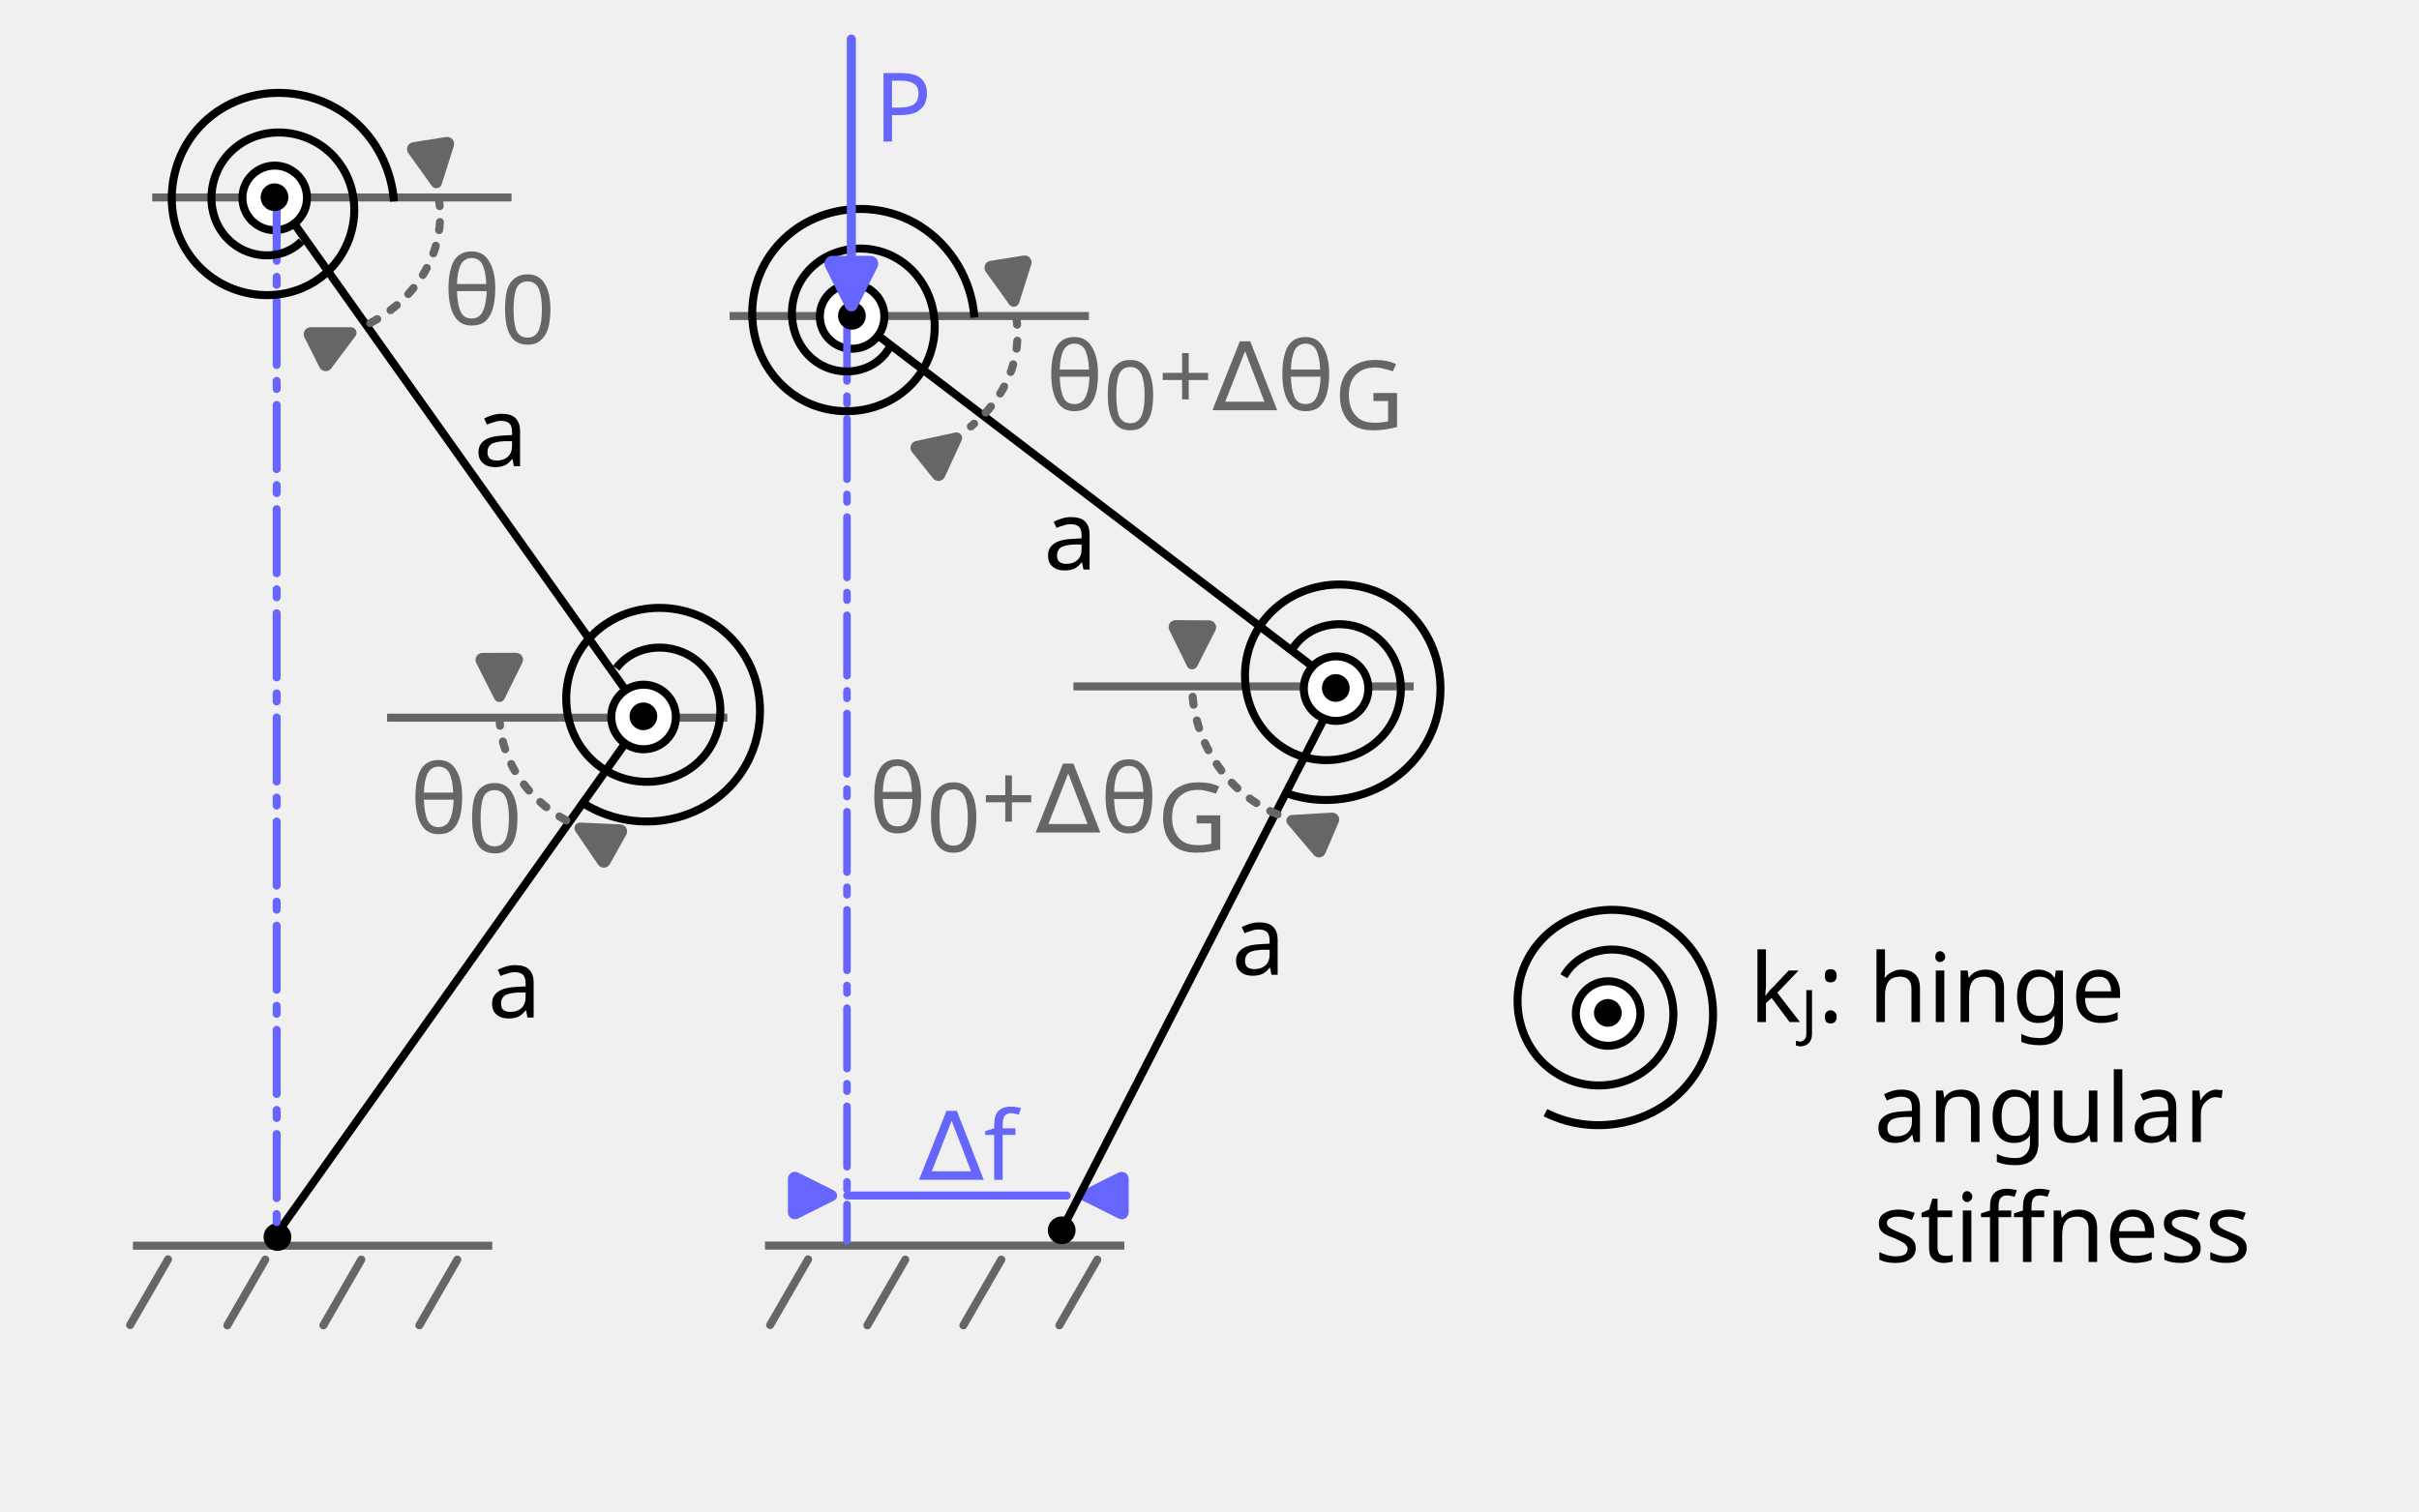
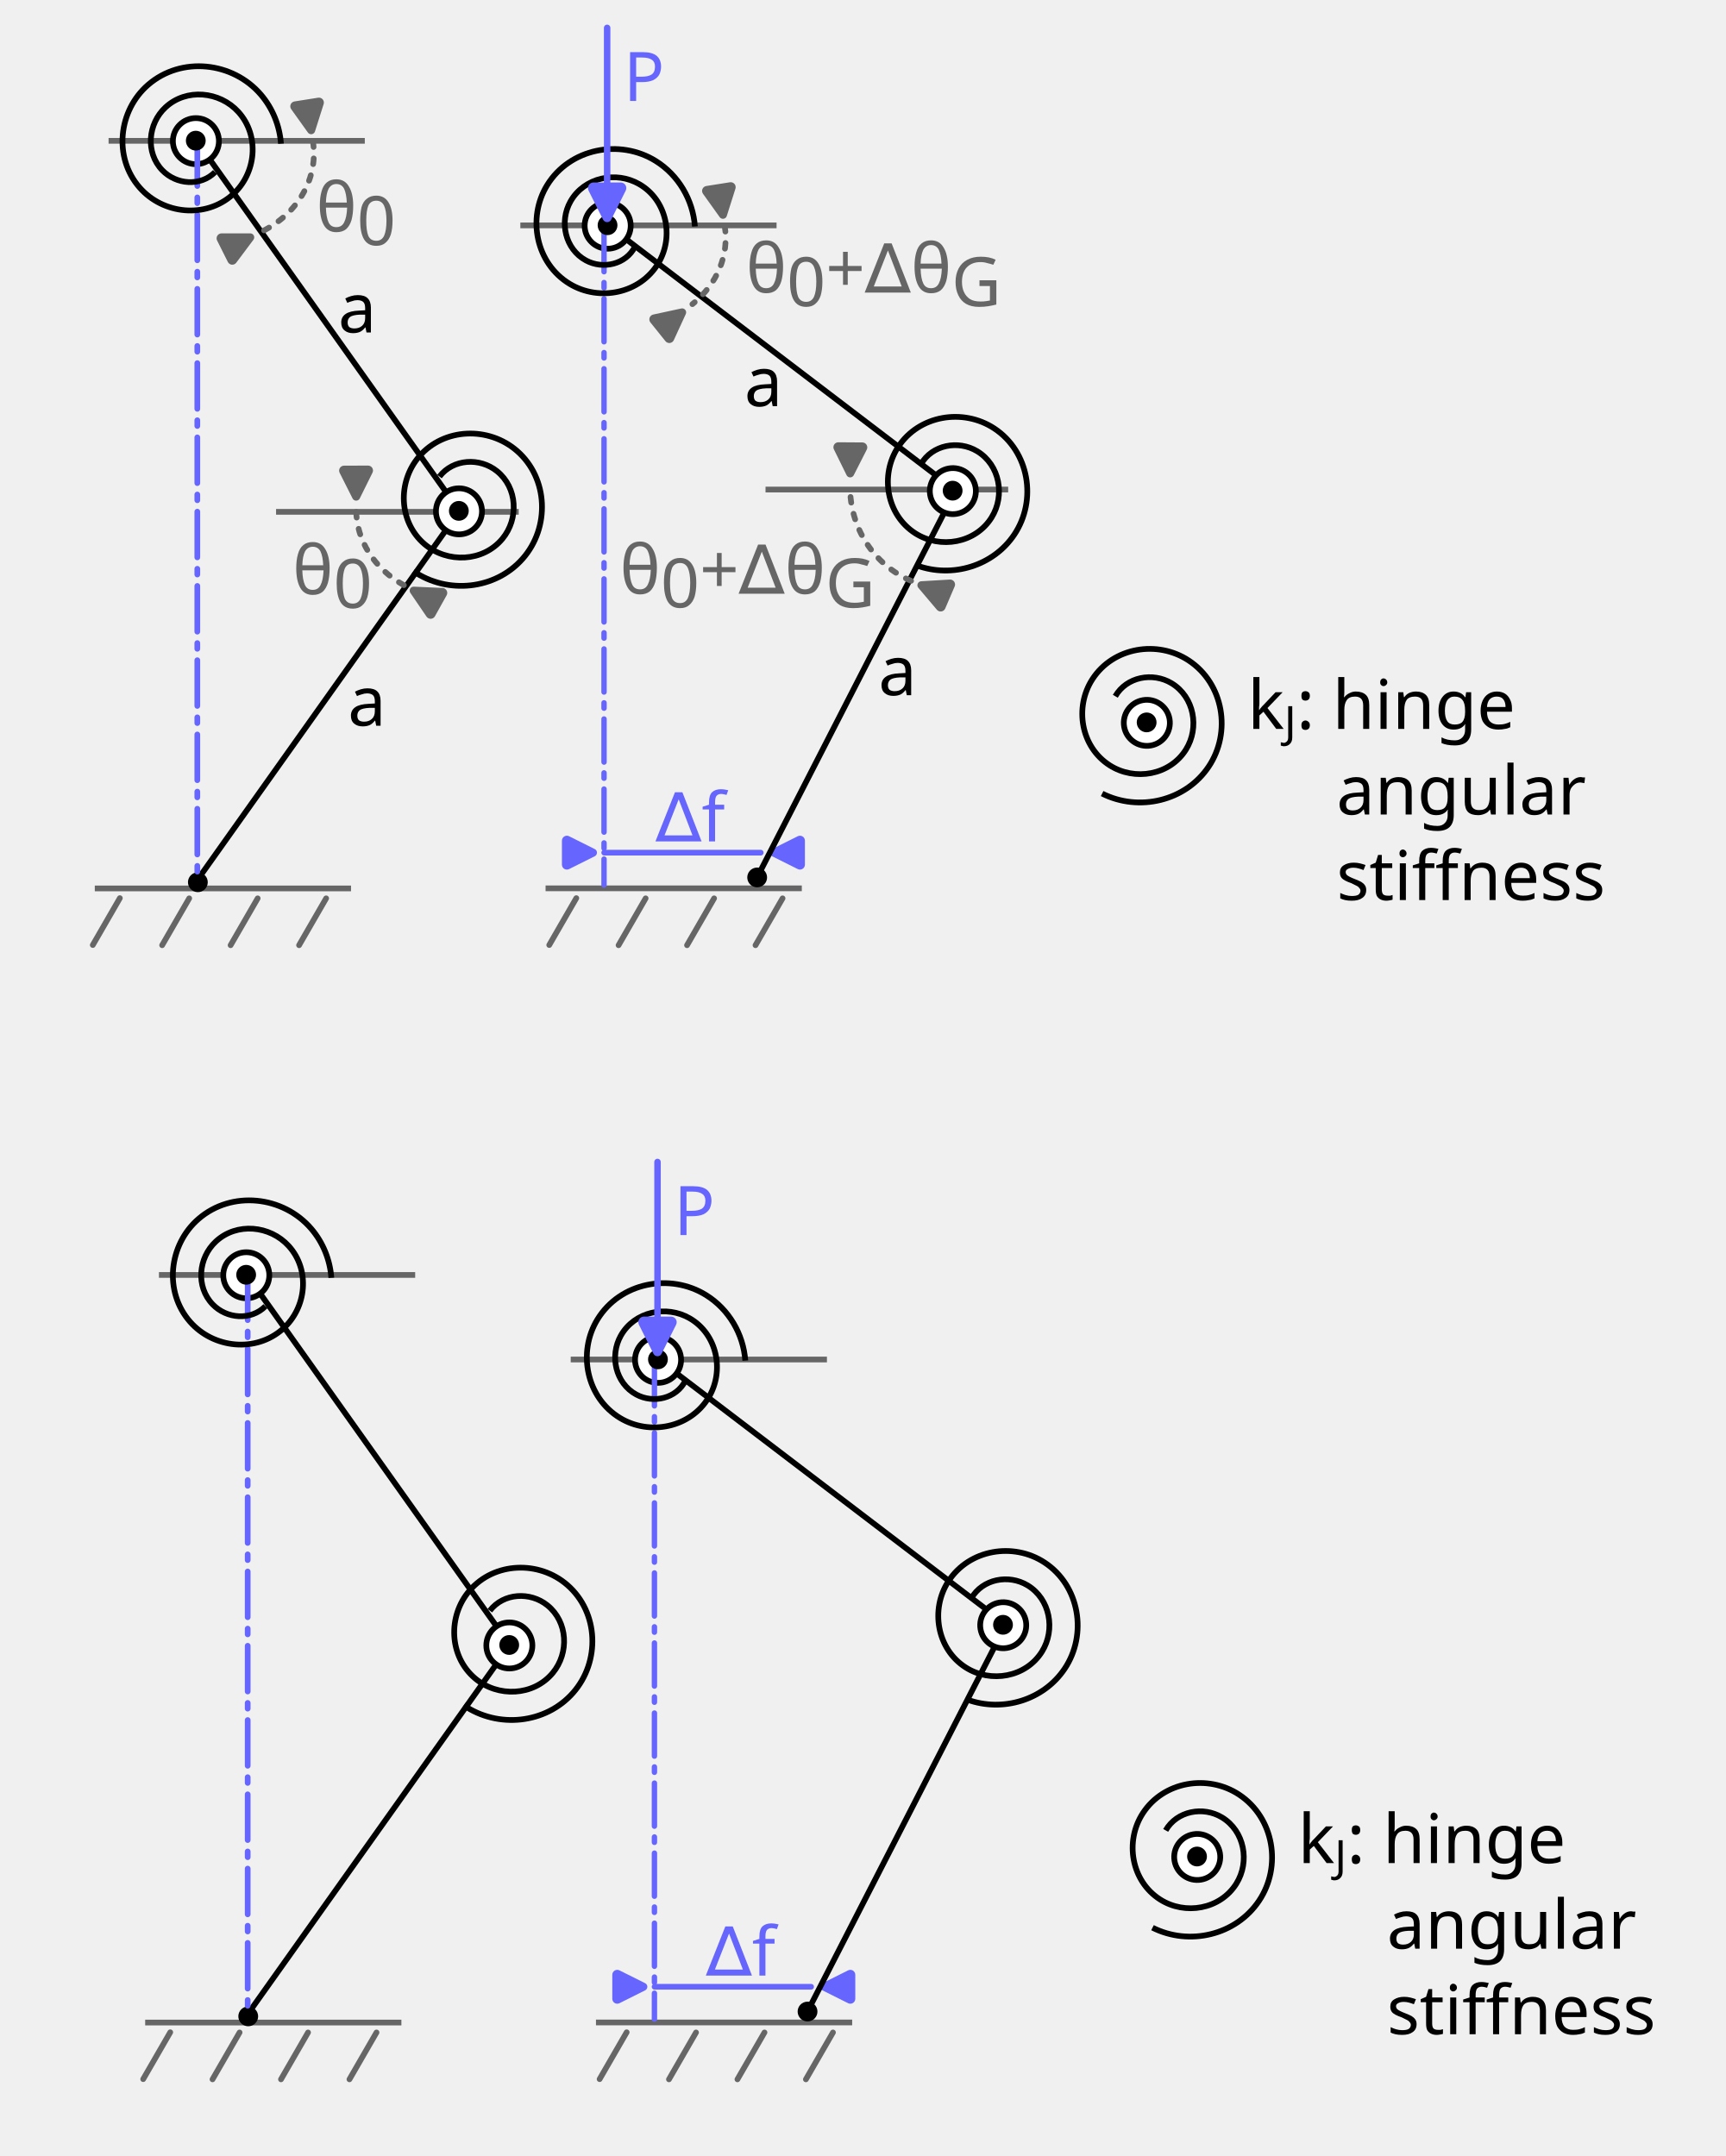
- <svg xmlns="http://www.w3.org/2000/svg" width="80mm" height="50mm" viewBox="0 0 80 50" version="1.1" id="svg1">
+ <svg xmlns="http://www.w3.org/2000/svg" width="80mm" height="100mm" viewBox="0 0 80 100" version="1.1" id="svg1" xml:space="preserve">
  <defs id="defs1">
    <marker style="overflow:visible" id="marker18" refX="0" refY="0" orient="auto-start-reverse" markerWidth="1" markerHeight="1" viewBox="0 0 1 1" preserveAspectRatio="xMidYMid">
      <path transform="scale(0.7)" d="m -0.211,-4.106 6.422,3.211 a 1,1 90 0 1 0,1.789 L -0.211,4.106 A 1.236,1.236 31.717 0 1 -2,3 v -6 a 1.236,1.236 148.283 0 1 1.789,-1.106 z" style="fill:context-stroke;fill-rule:evenodd;stroke:none" id="path18" />
    </marker>
    <marker style="overflow:visible" id="RoundedArrow" refX="6" refY="0" orient="auto" markerWidth="1" markerHeight="1" viewBox="0 0 1 1" preserveAspectRatio="xMidYMid">
      <path transform="scale(0.7)" d="m -0.211,-4.106 6.422,3.211 a 1,1 90 0 1 0,1.789 L -0.211,4.106 A 1.236,1.236 31.717 0 1 -2,3 v -6 a 1.236,1.236 148.283 0 1 1.789,-1.106 z" style="fill:context-stroke;fill-rule:evenodd;stroke:none" id="path19" />
    </marker>
    <marker style="overflow:visible" id="marker20" refX="-3" refY="0" orient="auto-start-reverse" markerWidth="1" markerHeight="1" viewBox="0 0 1 1" preserveAspectRatio="xMidYMid" markerUnits="strokeWidth">
      <path d="m 3.483,-2.874 -4.496,2.248 a 0.7,0.7 0 0 0 0,1.252 L 3.483,2.874 A 0.865,0.865 0 0 0 4.735,2.1 V -2.1 A 0.865,0.865 0 0 0 3.483,-2.874 Z" style="fill:context-stroke;fill-rule:evenodd;stroke:none;stroke-width:0.7" id="path20" />
    </marker>
    <marker style="overflow:visible" id="RoundedArrow-5" refX="6" refY="0" orient="auto" markerWidth="1" markerHeight="1" viewBox="0 0 1 1" preserveAspectRatio="xMidYMid">
      <path d="m -0.211,-4.106 6.422,3.211 a 1,1 90 0 1 0,1.789 L -0.211,4.106 A 1.236,1.236 31.717 0 1 -2,3 v -6 a 1.236,1.236 148.283 0 1 1.789,-1.106 z" style="fill:context-stroke;fill-rule:evenodd;stroke:none" id="path19-9" transform="scale(0.7)" />
    </marker>
    <marker style="overflow:visible" id="marker20-2" refX="-3" refY="0" orient="auto-start-reverse" markerWidth="1" markerHeight="1" viewBox="0 0 1 1" preserveAspectRatio="xMidYMid" markerUnits="strokeWidth">
      <path d="m 3.483,-2.874 -4.496,2.248 a 0.7,0.7 0 0 0 0,1.252 L 3.483,2.874 A 0.865,0.865 0 0 0 4.735,2.1 V -2.1 A 0.865,0.865 0 0 0 3.483,-2.874 Z" style="fill:context-stroke;fill-rule:evenodd;stroke:none;stroke-width:0.7" id="path20-2" />
    </marker>
    <marker style="overflow:visible" id="RoundedArrow-0" refX="6" refY="0" orient="auto" markerWidth="1" markerHeight="1" viewBox="0 0 1 1" preserveAspectRatio="xMidYMid">
      <path transform="scale(0.7)" d="m -0.211,-4.106 6.422,3.211 a 1,1 90 0 1 0,1.789 L -0.211,4.106 A 1.236,1.236 31.717 0 1 -2,3 v -6 a 1.236,1.236 148.283 0 1 1.789,-1.106 z" style="fill:context-stroke;fill-rule:evenodd;stroke:none" id="path19-3" />
    </marker>
    <marker style="overflow:visible" id="marker20-6" refX="-3" refY="0" orient="auto-start-reverse" markerWidth="1" markerHeight="1" viewBox="0 0 1 1" preserveAspectRatio="xMidYMid" markerUnits="strokeWidth">
      <path d="m 3.483,-2.874 -4.496,2.248 a 0.7,0.7 0 0 0 0,1.252 L 3.483,2.874 A 0.865,0.865 0 0 0 4.735,2.1 V -2.1 A 0.865,0.865 0 0 0 3.483,-2.874 Z" style="fill:context-stroke;fill-rule:evenodd;stroke:none;stroke-width:0.7" id="path20-1" />
    </marker>
    <marker style="overflow:visible" id="RoundedArrow-5-0" refX="6" refY="0" orient="auto" markerWidth="1" markerHeight="1" viewBox="0 0 1 1" preserveAspectRatio="xMidYMid">
      <path d="m -0.211,-4.106 6.422,3.211 a 1,1 90 0 1 0,1.789 L -0.211,4.106 A 1.236,1.236 31.717 0 1 -2,3 v -6 a 1.236,1.236 148.283 0 1 1.789,-1.106 z" style="fill:context-stroke;fill-rule:evenodd;stroke:none" id="path19-9-6" transform="scale(0.7)" />
    </marker>
    <marker style="overflow:visible" id="marker20-2-3" refX="-3" refY="0" orient="auto-start-reverse" markerWidth="1" markerHeight="1" viewBox="0 0 1 1" preserveAspectRatio="xMidYMid" markerUnits="strokeWidth">
      <path d="m 3.483,-2.874 -4.496,2.248 a 0.7,0.7 0 0 0 0,1.252 L 3.483,2.874 A 0.865,0.865 0 0 0 4.735,2.1 V -2.1 A 0.865,0.865 0 0 0 3.483,-2.874 Z" style="fill:context-stroke;fill-rule:evenodd;stroke:none;stroke-width:0.7" id="path20-2-2" />
+     </marker>
+     <marker style="overflow:visible" id="RoundedArrow-3" refX="6" refY="0" orient="auto" markerWidth="1" markerHeight="1" viewBox="0 0 1 1" preserveAspectRatio="xMidYMid">
+       <path transform="scale(0.7)" d="m -0.211,-4.106 6.422,3.211 a 1,1 90 0 1 0,1.789 L -0.211,4.106 A 1.236,1.236 31.717 0 1 -2,3 v -6 a 1.236,1.236 148.283 0 1 1.789,-1.106 z" style="fill:context-stroke;fill-rule:evenodd;stroke:none" id="path19-4" />
+     </marker>
+     <marker style="overflow:visible" id="marker20-2-3-2" refX="-3" refY="0" orient="auto-start-reverse" markerWidth="1" markerHeight="1" viewBox="0 0 1 1" preserveAspectRatio="xMidYMid" markerUnits="strokeWidth">
+       <path d="m 3.483,-2.874 -4.496,2.248 a 0.7,0.7 0 0 0 0,1.252 L 3.483,2.874 A 0.865,0.865 0 0 0 4.735,2.1 V -2.1 A 0.865,0.865 0 0 0 3.483,-2.874 Z" style="fill:context-stroke;fill-rule:evenodd;stroke:none;stroke-width:0.7" id="path20-2-2-4" />
+     </marker>
+     <marker style="overflow:visible" id="marker18-7" refX="0" refY="0" orient="auto-start-reverse" markerWidth="1" markerHeight="1" viewBox="0 0 1 1" preserveAspectRatio="xMidYMid">
+       <path transform="scale(0.7)" d="m -0.211,-4.106 6.422,3.211 a 1,1 90 0 1 0,1.789 L -0.211,4.106 A 1.236,1.236 31.717 0 1 -2,3 v -6 a 1.236,1.236 148.283 0 1 1.789,-1.106 z" style="fill:context-stroke;fill-rule:evenodd;stroke:none" id="path18-7" />
    </marker>
  </defs>
  <g id="layer1">
    <path style="display:inline;fill:none;stroke:#666666;stroke-width:0.265;stroke-dasharray:none;stroke-opacity:1" d="M 12.802,23.74 H 24.055" id="path7" />
    <path style="display:inline;fill:none;stroke:#666666;stroke-width:0.265;stroke-dasharray:none;stroke-opacity:1" d="M 5.035,6.532 H 16.917" id="path1" />
    <path style="display:inline;fill:none;stroke:#666666;stroke-width:0.265;stroke-dasharray:none;stroke-opacity:1" d="M 4.396,41.207 H 16.278" id="path1-8" />
    <path style="display:inline;fill:none;stroke:#666666;stroke-width:0.265;stroke-dasharray:none;stroke-opacity:1" d="M 25.3,41.203 H 37.182" id="path1-8-4" />
    <text xml:space="preserve" style="font-style:normal;font-variant:normal;font-weight:normal;font-stretch:normal;font-size:3.175px;font-family:'TeX Gyre Termes Math';-inkscape-font-specification:'TeX Gyre Termes Math, Normal';font-variant-ligatures:normal;font-variant-caps:normal;font-variant-numeric:normal;font-variant-east-asian:normal;display:inline;fill:#000000;fill-opacity:1;stroke:none;stroke-width:0.265;stroke-dasharray:none;stroke-opacity:1" x="15.683" y="15.419" id="text7-2">
      <tspan id="tspan7-9" style="font-style:normal;font-variant:normal;font-weight:normal;font-stretch:normal;font-size:3.175px;font-family:'TeX Gyre Termes Math';-inkscape-font-specification:'TeX Gyre Termes Math, Normal';font-variant-ligatures:normal;font-variant-caps:normal;font-variant-numeric:normal;font-variant-east-asian:normal;fill:#000000;fill-opacity:1;stroke:none;stroke-width:0.265" x="15.683" y="15.419">a</tspan>
    </text>
    <text xml:space="preserve" style="font-style:normal;font-variant:normal;font-weight:normal;font-stretch:normal;font-size:3.175px;font-family:'TeX Gyre Termes Math';-inkscape-font-specification:'TeX Gyre Termes Math, Normal';font-variant-ligatures:normal;font-variant-caps:normal;font-variant-numeric:normal;font-variant-east-asian:normal;display:inline;fill:#000000;fill-opacity:1;stroke:none;stroke-width:0.265;stroke-dasharray:none;stroke-opacity:1" x="16.131" y="33.659" id="text7-2-7">
      <tspan id="tspan7-9-8" style="font-style:normal;font-variant:normal;font-weight:normal;font-stretch:normal;font-size:3.175px;font-family:'TeX Gyre Termes Math';-inkscape-font-specification:'TeX Gyre Termes Math, Normal';font-variant-ligatures:normal;font-variant-caps:normal;font-variant-numeric:normal;font-variant-east-asian:normal;fill:#000000;fill-opacity:1;stroke:none;stroke-width:0.265" x="16.131" y="33.659">a</tspan>
    </text>
    <path style="display:inline;fill:#000000;fill-opacity:1;stroke:#000000;stroke-width:0.265;stroke-dasharray:none;stroke-opacity:1" d="M 9.731,7.399 21.351,23.76" id="path4" />
    <path style="display:inline;fill:#000000;fill-opacity:1;stroke:#000000;stroke-width:0.265;stroke-dasharray:none;stroke-opacity:1" d="M 20.707,24.547 9.087,40.908" id="path4-6" />
    <text xml:space="preserve" style="font-style:normal;font-variant:normal;font-weight:normal;font-stretch:normal;font-size:3.175px;font-family:'TeX Gyre Termes Math';-inkscape-font-specification:'TeX Gyre Termes Math, Normal';font-variant-ligatures:normal;font-variant-caps:normal;font-variant-numeric:normal;font-variant-east-asian:normal;display:inline;fill:#666666;fill-opacity:1;stroke:none;stroke-width:0.265;stroke-linecap:round;stroke-linejoin:miter;stroke-miterlimit:4;stroke-dasharray:none;stroke-dashoffset:0;stroke-opacity:1;paint-order:normal" x="14.66" y="10.737" id="text20-6">
      <tspan id="tspan20-9" style="font-style:normal;font-variant:normal;font-weight:normal;font-stretch:normal;font-size:3.175px;font-family:'TeX Gyre Termes Math';-inkscape-font-specification:'TeX Gyre Termes Math, Normal';font-variant-ligatures:normal;font-variant-caps:normal;font-variant-numeric:normal;font-variant-east-asian:normal;fill:#666666;fill-opacity:1;stroke:none;stroke-width:0.265;stroke-dasharray:none" x="14.66" y="10.737">θ<tspan style="font-style:normal;font-variant:normal;font-weight:normal;font-stretch:normal;font-size:3.175px;font-family:'TeX Gyre Termes Math';-inkscape-font-specification:'TeX Gyre Termes Math, Normal';font-variant-ligatures:normal;font-variant-caps:normal;font-variant-numeric:normal;font-variant-east-asian:normal;baseline-shift:sub" id="tspan7">0</tspan>
      </tspan>
    </text>
    <text xml:space="preserve" style="font-style:normal;font-variant:normal;font-weight:normal;font-stretch:normal;font-size:3.175px;font-family:'TeX Gyre Termes Math';-inkscape-font-specification:'TeX Gyre Termes Math, Normal';font-variant-ligatures:normal;font-variant-caps:normal;font-variant-numeric:normal;font-variant-east-asian:normal;display:inline;fill:#666666;fill-opacity:1;stroke:none;stroke-width:0.265;stroke-linecap:round;stroke-linejoin:miter;stroke-miterlimit:4;stroke-dasharray:none;stroke-dashoffset:0;stroke-opacity:1;paint-order:normal" x="13.568" y="27.562" id="text20-6-1">
      <tspan id="tspan20-9-2" style="font-style:normal;font-variant:normal;font-weight:normal;font-stretch:normal;font-size:3.175px;font-family:'TeX Gyre Termes Math';-inkscape-font-specification:'TeX Gyre Termes Math, Normal';font-variant-ligatures:normal;font-variant-caps:normal;font-variant-numeric:normal;font-variant-east-asian:normal;fill:#666666;fill-opacity:1;stroke:none;stroke-width:0.265;stroke-dasharray:none" x="13.568" y="27.562">θ<tspan style="font-style:normal;font-variant:normal;font-weight:normal;font-stretch:normal;font-size:3.175px;font-family:'TeX Gyre Termes Math';-inkscape-font-specification:'TeX Gyre Termes Math, Normal';font-variant-ligatures:normal;font-variant-caps:normal;font-variant-numeric:normal;font-variant-east-asian:normal;baseline-shift:sub" id="tspan7-93">0</tspan>
      </tspan>
    </text>
    <path style="display:inline;fill:none;fill-opacity:1;stroke:#666666;stroke-width:0.265;stroke-linecap:round;stroke-linejoin:miter;stroke-miterlimit:4;stroke-dasharray:0.265, 0.53;stroke-dashoffset:0;stroke-opacity:1;marker-start:url(#RoundedArrow);marker-end:url(#marker20);paint-order:normal" id="path15" d="M 14.511,6.555 A 4.812,4.173 0 0 1 12.15,10.736" />
    <path style="display:inline;fill:none;fill-opacity:1;stroke:#666666;stroke-width:0.265;stroke-linecap:round;stroke-linejoin:miter;stroke-miterlimit:4;stroke-dasharray:0.265, 0.53;stroke-dashoffset:0;stroke-opacity:1;marker-start:url(#RoundedArrow-5);marker-end:url(#marker20-2);paint-order:normal" id="path15-9" d="M 18.728,27.142 A 4.819,4.173 0 0 1 16.518,23.646" />
    <circle style="display:inline;fill:#ffffff;fill-opacity:1;stroke:#000000;stroke-width:0.265;stroke-opacity:1" id="path2-0" cx="21.284" cy="23.717" r="1.068" />
    <circle style="display:inline;fill:#000000;fill-opacity:1;stroke:none;stroke-width:3.664;stroke-dasharray:none;stroke-opacity:1" id="path3-5" cx="21.278" cy="23.695" r="0.459" />
    <circle style="display:inline;fill:#ffffff;fill-opacity:1;stroke:#000000;stroke-width:0.265;stroke-opacity:1" id="path2" cx="9.085" cy="6.546" r="1.068" />
    <path style="fill:#333333;stroke-width:0.4;stroke-linecap:round;stroke-linejoin:bevel;stroke-dasharray:0.4, 0.8" d="M 7.111,40.768 H 10.874" id="path5" />
    <path style="display:inline;fill:none;stroke:#666666;stroke-width:0.265;stroke-dasharray:none;stroke-opacity:1" d="M 35.5,22.706 H 46.752" id="path7-6" />
    <path style="fill:#ffffff;stroke:#6666ff;stroke-width:0.265;stroke-linecap:round;stroke-linejoin:bevel;stroke-opacity:1;marker-start:url(#RoundedArrow);marker-end:url(#marker20-2-3)" d="m 28.019,39.548 h 7.258" id="path16" />
    <path style="display:inline;fill:none;stroke:#666666;stroke-width:0.265;stroke-dasharray:none;stroke-opacity:1" d="M 24.13,10.454 H 36.012" id="path1-1" />
    <text xml:space="preserve" style="font-style:normal;font-variant:normal;font-weight:normal;font-stretch:normal;font-size:3.175px;font-family:'TeX Gyre Termes Math';-inkscape-font-specification:'TeX Gyre Termes Math, Normal';font-variant-ligatures:normal;font-variant-caps:normal;font-variant-numeric:normal;font-variant-east-asian:normal;display:inline;fill:#000000;fill-opacity:1;stroke:none;stroke-width:0.265;stroke-dasharray:none;stroke-opacity:1" x="34.519" y="18.84" id="text7-2-5">
      <tspan id="tspan7-9-5" style="font-style:normal;font-variant:normal;font-weight:normal;font-stretch:normal;font-size:3.175px;font-family:'TeX Gyre Termes Math';-inkscape-font-specification:'TeX Gyre Termes Math, Normal';font-variant-ligatures:normal;font-variant-caps:normal;font-variant-numeric:normal;font-variant-east-asian:normal;fill:#000000;fill-opacity:1;stroke:none;stroke-width:0.265" x="34.519" y="18.84">a</tspan>
    </text>
    <text xml:space="preserve" style="font-style:normal;font-variant:normal;font-weight:normal;font-stretch:normal;font-size:3.175px;font-family:'TeX Gyre Termes Math';-inkscape-font-specification:'TeX Gyre Termes Math, Normal';font-variant-ligatures:normal;font-variant-caps:normal;font-variant-numeric:normal;font-variant-east-asian:normal;display:inline;fill:#6666ff;fill-opacity:1;stroke:none;stroke-width:0.265;stroke-dasharray:none;stroke-opacity:1" x="28.906" y="4.681" id="text7-2-5-0">
      <tspan id="tspan7-9-5-9" style="font-style:normal;font-variant:normal;font-weight:normal;font-stretch:normal;font-size:3.175px;font-family:'TeX Gyre Termes Math';-inkscape-font-specification:'TeX Gyre Termes Math, Normal';font-variant-ligatures:normal;font-variant-caps:normal;font-variant-numeric:normal;font-variant-east-asian:normal;fill:#6666ff;fill-opacity:1;stroke:none;stroke-width:0.265" x="28.906" y="4.681">P</tspan>
    </text>
    <text xml:space="preserve" style="font-style:normal;font-variant:normal;font-weight:normal;font-stretch:normal;font-size:3.175px;font-family:'TeX Gyre Termes Math';-inkscape-font-specification:'TeX Gyre Termes Math, Normal';font-variant-ligatures:normal;font-variant-caps:normal;font-variant-numeric:normal;font-variant-east-asian:normal;display:inline;fill:#000000;fill-opacity:1;stroke:none;stroke-width:0.265;stroke-dasharray:none;stroke-opacity:1" x="40.74" y="32.244" id="text7-2-7-4">
      <tspan id="tspan7-9-8-7" style="font-style:normal;font-variant:normal;font-weight:normal;font-stretch:normal;font-size:3.175px;font-family:'TeX Gyre Termes Math';-inkscape-font-specification:'TeX Gyre Termes Math, Normal';font-variant-ligatures:normal;font-variant-caps:normal;font-variant-numeric:normal;font-variant-east-asian:normal;fill:#000000;fill-opacity:1;stroke:none;stroke-width:0.265" x="40.74" y="32.244">a</tspan>
    </text>
    <text xml:space="preserve" style="font-style:normal;font-variant:normal;font-weight:normal;font-stretch:normal;font-size:3.175px;font-family:'TeX Gyre Termes Math';-inkscape-font-specification:'TeX Gyre Termes Math, Normal';font-variant-ligatures:normal;font-variant-caps:normal;font-variant-numeric:normal;font-variant-east-asian:normal;display:inline;fill:#000000;fill-opacity:1;stroke:none;stroke-width:0.265;stroke-dasharray:none;stroke-opacity:1" x="57.857" y="33.809" id="text7-2-7-4-5">
      <tspan id="tspan7-9-8-7-9" style="font-style:normal;font-variant:normal;font-weight:normal;font-stretch:normal;font-size:3.175px;font-family:'TeX Gyre Termes Math';-inkscape-font-specification:'TeX Gyre Termes Math, Normal';font-variant-ligatures:normal;font-variant-caps:normal;font-variant-numeric:normal;font-variant-east-asian:normal;fill:#000000;fill-opacity:1;stroke:none;stroke-width:0.265" x="57.857" y="33.809">k<tspan style="font-size:65%;baseline-shift:sub" id="tspan18">J</tspan>: hinge</tspan>
      <tspan style="font-style:normal;font-variant:normal;font-weight:normal;font-stretch:normal;font-size:3.175px;font-family:'TeX Gyre Termes Math';-inkscape-font-specification:'TeX Gyre Termes Math, Normal';font-variant-ligatures:normal;font-variant-caps:normal;font-variant-numeric:normal;font-variant-east-asian:normal;fill:#000000;fill-opacity:1;stroke:none;stroke-width:0.265" x="57.857" y="37.778" id="tspan20">     angular</tspan>
      <tspan style="font-style:normal;font-variant:normal;font-weight:normal;font-stretch:normal;font-size:3.175px;font-family:'TeX Gyre Termes Math';-inkscape-font-specification:'TeX Gyre Termes Math, Normal';font-variant-ligatures:normal;font-variant-caps:normal;font-variant-numeric:normal;font-variant-east-asian:normal;fill:#000000;fill-opacity:1;stroke:none;stroke-width:0.265" x="57.857" y="41.747" id="tspan19">     stiffness</tspan>
    </text>
    <path style="display:inline;fill:#000000;fill-opacity:1;stroke:#000000;stroke-width:0.265;stroke-dasharray:none;stroke-opacity:1" d="m 28.397,10.609 15.962,12.163" id="path4-65" />
    <path style="display:inline;fill:#000000;fill-opacity:1;stroke:#000000;stroke-width:0.265;stroke-dasharray:none;stroke-opacity:1" d="M 44.186,22.996 35.029,40.853" id="path4-6-6" />
    <text xml:space="preserve" style="font-style:normal;font-variant:normal;font-weight:normal;font-stretch:normal;font-size:3.175px;font-family:'TeX Gyre Termes Math';-inkscape-font-specification:'TeX Gyre Termes Math, Normal';font-variant-ligatures:normal;font-variant-caps:normal;font-variant-numeric:normal;font-variant-east-asian:normal;display:inline;fill:#666666;fill-opacity:1;stroke:none;stroke-width:0.265;stroke-linecap:round;stroke-linejoin:miter;stroke-miterlimit:4;stroke-dasharray:none;stroke-dashoffset:0;stroke-opacity:1;paint-order:normal" x="34.592" y="13.568" id="text20-6-9">
      <tspan id="tspan20-9-3" style="font-style:normal;font-variant:normal;font-weight:normal;font-stretch:normal;font-size:3.175px;font-family:'TeX Gyre Termes Math';-inkscape-font-specification:'TeX Gyre Termes Math, Normal';font-variant-ligatures:normal;font-variant-caps:normal;font-variant-numeric:normal;font-variant-east-asian:normal;fill:#666666;fill-opacity:1;stroke:none;stroke-width:0.265;stroke-dasharray:none" x="34.592" y="13.568">θ<tspan style="font-style:normal;font-variant:normal;font-weight:normal;font-stretch:normal;font-size:3.175px;font-family:'TeX Gyre Termes Math';-inkscape-font-specification:'TeX Gyre Termes Math, Normal';font-variant-ligatures:normal;font-variant-caps:normal;font-variant-numeric:normal;font-variant-east-asian:normal;baseline-shift:sub" id="tspan7-7">0</tspan>+∆θ<tspan style="font-style:normal;font-variant:normal;font-weight:normal;font-stretch:normal;font-size:3.175px;font-family:'TeX Gyre Termes Math';-inkscape-font-specification:'TeX Gyre Termes Math, Normal';font-variant-ligatures:normal;font-variant-caps:normal;font-variant-numeric:normal;font-variant-east-asian:normal;baseline-shift:sub" id="tspan9">G</tspan>
      </tspan>
    </text>
    <text xml:space="preserve" style="font-style:normal;font-variant:normal;font-weight:normal;font-stretch:normal;font-size:3.175px;font-family:'TeX Gyre Termes Math';-inkscape-font-specification:'TeX Gyre Termes Math, Normal';font-variant-ligatures:normal;font-variant-caps:normal;font-variant-numeric:normal;font-variant-east-asian:normal;display:inline;fill:#666666;fill-opacity:1;stroke:none;stroke-width:0.265;stroke-linecap:round;stroke-linejoin:miter;stroke-miterlimit:4;stroke-dasharray:none;stroke-dashoffset:0;stroke-opacity:1;paint-order:normal" x="28.744" y="27.538" id="text20-6-1-4">
      <tspan id="tspan20-9-2-5" style="font-style:normal;font-variant:normal;font-weight:normal;font-stretch:normal;font-size:3.175px;font-family:'TeX Gyre Termes Math';-inkscape-font-specification:'TeX Gyre Termes Math, Normal';font-variant-ligatures:normal;font-variant-caps:normal;font-variant-numeric:normal;font-variant-east-asian:normal;fill:#666666;fill-opacity:1;stroke:none;stroke-width:0.265;stroke-dasharray:none" x="28.744" y="27.538">θ<tspan style="font-style:normal;font-variant:normal;font-weight:normal;font-stretch:normal;font-size:3.175px;font-family:'TeX Gyre Termes Math';-inkscape-font-specification:'TeX Gyre Termes Math, Normal';font-variant-ligatures:normal;font-variant-caps:normal;font-variant-numeric:normal;font-variant-east-asian:normal;baseline-shift:sub" id="tspan11">0</tspan>+∆θ<tspan style="font-style:normal;font-variant:normal;font-weight:normal;font-stretch:normal;font-size:3.175px;font-family:'TeX Gyre Termes Math';-inkscape-font-specification:'TeX Gyre Termes Math, Normal';font-variant-ligatures:normal;font-variant-caps:normal;font-variant-numeric:normal;font-variant-east-asian:normal;baseline-shift:sub" id="tspan10">G</tspan>
      </tspan>
    </text>
    <text xml:space="preserve" style="font-style:normal;font-variant:normal;font-weight:normal;font-stretch:normal;font-size:3.175px;font-family:'TeX Gyre Termes Math';-inkscape-font-specification:'TeX Gyre Termes Math, Normal';font-variant-ligatures:normal;font-variant-caps:normal;font-variant-numeric:normal;font-variant-east-asian:normal;display:inline;fill:#6666fd;fill-opacity:1;stroke:none;stroke-width:0.265;stroke-linecap:round;stroke-linejoin:miter;stroke-miterlimit:4;stroke-dasharray:none;stroke-dashoffset:0;stroke-opacity:1;paint-order:normal" x="30.412" y="39.026" id="text20-6-1-4-2">
      <tspan id="tspan20-9-2-5-9" style="font-style:normal;font-variant:normal;font-weight:normal;font-stretch:normal;font-size:3.175px;font-family:'TeX Gyre Termes Math';-inkscape-font-specification:'TeX Gyre Termes Math, Normal';font-variant-ligatures:normal;font-variant-caps:normal;font-variant-numeric:normal;font-variant-east-asian:normal;fill:#6666fd;fill-opacity:1;stroke:none;stroke-width:0.265;stroke-dasharray:none" x="30.412" y="39.026">∆f</tspan>
    </text>
    <path style="display:inline;fill:none;fill-opacity:1;stroke:#666666;stroke-width:0.265;stroke-linecap:round;stroke-linejoin:miter;stroke-miterlimit:4;stroke-dasharray:0.265, 0.53;stroke-dashoffset:0;stroke-opacity:1;marker-start:url(#RoundedArrow-0);marker-end:url(#marker20-6);paint-order:normal" id="path15-5" d="m 33.607,10.478 a 4.812,4.173 0 0 1 -1.498,3.629" />
    <path style="display:inline;fill:none;fill-opacity:1;stroke:#666666;stroke-width:0.265;stroke-linecap:round;stroke-linejoin:miter;stroke-miterlimit:4;stroke-dasharray:0.265, 0.53;stroke-dashoffset:0;stroke-opacity:1;marker-start:url(#RoundedArrow-5-0);marker-end:url(#marker20-2-3);paint-order:normal" id="path15-9-4" d="m 42.249,26.94 a 4.614,4.707 0 0 1 -2.828,-4.373" />
    <circle style="display:inline;fill:#ffffff;fill-opacity:1;stroke:#000000;stroke-width:0.265;stroke-opacity:1" id="path2-0-7" cx="39.741" cy="29.866" r="1.068" transform="rotate(-9.653229)" />
    <circle style="display:inline;fill:#000000;fill-opacity:1;stroke:none;stroke-width:3.664;stroke-dasharray:none;stroke-opacity:1" id="path3-5-4" cx="39.735" cy="29.844" r="0.459" transform="rotate(-9.653229)" />
    <circle style="display:inline;fill:#ffffff;fill-opacity:1;stroke:#000000;stroke-width:0.265;stroke-opacity:1" id="path2-0-7-6" cx="46.808" cy="41.97" r="1.068" transform="rotate(-9.653229)" />
    <circle style="display:inline;fill:#000000;fill-opacity:1;stroke:none;stroke-width:3.664;stroke-dasharray:none;stroke-opacity:1" id="path3-5-4-3" cx="46.802" cy="41.948" r="0.459" transform="rotate(-9.653229)" />
    <circle style="display:inline;fill:#000000;fill-opacity:1;stroke:none;stroke-width:3.664;stroke-dasharray:none;stroke-opacity:1" id="path3-5-4-6" cx="14.66" cy="51.713" r="0.459" transform="rotate(-24.95905)" />
    <circle style="display:inline;fill:#000000;fill-opacity:1;stroke:none;stroke-width:3.664;stroke-dasharray:none;stroke-opacity:1" id="path3-5-4-6-5" cx="2.184" cy="41.879" r="0.459" transform="rotate(-9.653229)" />
    <circle style="display:inline;fill:#ffffff;fill-opacity:1;stroke:#000000;stroke-width:0.265;stroke-opacity:1" id="path2-4" cx="28.18" cy="10.468" r="1.068" />
    <path style="fill:#333333;stroke-width:0.4;stroke-linecap:round;stroke-linejoin:bevel;stroke-dasharray:0.4, 0.8" d="m 26.206,44.69 h 3.763" id="path5-0" />
    <path style="fill:#ffffff;fill-opacity:1;stroke:#6666ff;stroke-width:0.265;stroke-linecap:round;stroke-linejoin:bevel;stroke-dasharray:2.12, 0.53, 0.265, 0.53;stroke-dashoffset:0;stroke-opacity:1" d="M 9.15,6.507 V 40.757" id="path11" />
    <path style="fill:#ffffff;fill-opacity:1;stroke:#6666ff;stroke-width:0.25;stroke-linecap:round;stroke-linejoin:bevel;stroke-dasharray:1.999, 0.5, 0.25, 0.5;stroke-dashoffset:0;stroke-opacity:1" d="M 28.011,10.605 V 41.049" id="path11-6" />
    <circle style="display:inline;fill:#000000;fill-opacity:1;stroke:none;stroke-width:3.664;stroke-dasharray:none;stroke-opacity:1" id="path3-3" cx="28.174" cy="10.446" r="0.459" />
    <circle style="display:inline;fill:#000000;fill-opacity:1;stroke:none;stroke-width:3.664;stroke-dasharray:none;stroke-opacity:1" id="path3" cx="9.079" cy="6.524" r="0.459" />
    <path style="display:inline;fill:none;fill-rule:evenodd;stroke:#000000;stroke-width:1.002;stroke-dasharray:none;stroke-opacity:1" id="path35" d="m 12.248,179.884 c -2.556,2.579 -6.815,2.216 -9.256,-0.323 -2.988,-3.108 -2.52,-8.157 0.559,-11.019 3.655,-3.397 9.495,-2.825 12.776,0.793 3.807,4.199 3.13,10.831 -1.027,14.528 -4.741,4.216 -12.164,3.435 -16.276,-1.26 -4.626,-5.282 -3.74,-13.494 1.492,-18.02 5.82,-5.035 14.822,-4.045 19.76,1.723 2.056,2.401 3.29,5.45 3.518,8.601" transform="matrix(0.2645833,0,0,0.2645833,6.733388,-39.61334)" />
    <path style="display:inline;fill:none;fill-rule:evenodd;stroke:#000000;stroke-width:1.002;stroke-dasharray:none;stroke-opacity:1" id="path35-2" d="m 13.286,178.45 c -1.584,3.12 -5.603,4.027 -8.584,2.415 -3.676,-1.988 -4.721,-6.791 -2.72,-10.337 2.388,-4.231 7.977,-5.414 12.085,-3.024 4.785,2.784 6.107,9.16 3.328,13.827 -3.178,5.339 -10.34,6.798 -15.564,3.632 -5.892,-3.571 -7.489,-11.517 -3.935,-17.298 3.962,-6.444 12.693,-8.179 19.028,-4.237 3.976,2.473 6.533,6.823 6.869,11.482" transform="matrix(0.2645833,0,0,0.2645833,25.92995,-35.77399)" />
    <path style="display:inline;fill:none;fill-rule:evenodd;stroke:#000000;stroke-width:1.002;stroke-dasharray:none;stroke-opacity:1" id="path35-2-6" d="m 7.97,181.674 c -3.96,0.062 -7.035,-3.44 -7.018,-7.292 0.021,-4.64 4.144,-8.216 8.677,-8.13 5.318,0.101 9.394,4.845 9.238,10.056 -0.179,5.994 -5.545,10.57 -11.432,10.344 -6.668,-0.256 -11.744,-6.243 -11.448,-12.805 0.332,-7.341 6.939,-12.917 14.175,-12.549 7.272,0.369 13.113,6.418 13.633,13.61" transform="matrix(-0.1647661,0.2070181,-0.2070181,-0.1647661,59.30254,50.38757)" />
    <path style="display:inline;fill:none;fill-rule:evenodd;stroke:#000000;stroke-width:1.002;stroke-dasharray:none;stroke-opacity:1" id="path35-2-6-1" d="m 7.97,181.674 c -3.96,0.062 -7.035,-3.44 -7.018,-7.292 0.021,-4.64 4.144,-8.216 8.677,-8.13 5.318,0.101 9.394,4.845 9.238,10.056 -0.179,5.994 -5.545,10.57 -11.432,10.344 -6.668,-0.256 -11.744,-6.243 -11.448,-12.805 0.332,-7.341 6.939,-12.917 14.175,-12.549 6.606,0.336 12.154,5.393 13.399,11.839" transform="matrix(-0.135716,0.2271244,-0.2271244,-0.135716,85.04965,44.37828)" />
    <path style="display:inline;fill:none;fill-rule:evenodd;stroke:#000000;stroke-width:1.002;stroke-dasharray:none;stroke-opacity:1" id="path35-2-6-1-8" d="m 7.97,181.674 c -3.96,0.062 -7.035,-3.44 -7.018,-7.292 0.021,-4.64 4.144,-8.216 8.677,-8.13 5.318,0.101 9.394,4.845 9.238,10.056 -0.179,5.994 -5.545,10.57 -11.432,10.344 -6.668,-0.256 -11.744,-6.243 -11.448,-12.805 0.332,-7.341 6.939,-12.917 14.175,-12.549 7.272,0.369 13.113,6.418 13.633,13.61" transform="matrix(-0.135716,0.2271244,-0.2271244,-0.135716,94.06417,55.13994)" />
    <path style="fill:#ffffff;stroke:#666666;stroke-width:0.265;stroke-linecap:round;stroke-linejoin:bevel;stroke-opacity:1" d="m 5.558,41.658 -1.255,2.174" id="path6" />
    <path style="fill:#ffffff;stroke:#666666;stroke-width:0.265;stroke-linecap:round;stroke-linejoin:bevel;stroke-opacity:1" d="m 8.774,41.667 -1.255,2.174" id="path6-5" />
    <path style="fill:#ffffff;stroke:#666666;stroke-width:0.265;stroke-linecap:round;stroke-linejoin:bevel;stroke-opacity:1" d="m 11.949,41.667 -1.255,2.174" id="path8" />
    <path style="fill:#ffffff;stroke:#666666;stroke-width:0.265;stroke-linecap:round;stroke-linejoin:bevel;stroke-opacity:1" d="m 15.124,41.667 -1.255,2.174" id="path9" />
    <path style="fill:#ffffff;stroke:#666666;stroke-width:0.265;stroke-linecap:round;stroke-linejoin:bevel;stroke-opacity:1" d="m 26.725,41.658 -1.255,2.174" id="path10" />
    <path style="fill:#ffffff;stroke:#666666;stroke-width:0.265;stroke-linecap:round;stroke-linejoin:bevel;stroke-opacity:1" d="m 29.94,41.667 -1.255,2.174" id="path12" />
    <path style="fill:#ffffff;stroke:#666666;stroke-width:0.265;stroke-linecap:round;stroke-linejoin:bevel;stroke-opacity:1" d="m 33.115,41.667 -1.255,2.174" id="path13" />
    <path style="fill:#ffffff;stroke:#666666;stroke-width:0.265;stroke-linecap:round;stroke-linejoin:bevel;stroke-opacity:1" d="m 36.29,41.667 -1.255,2.174" id="path14" />
    <path style="fill:none;stroke:#6666ff;stroke-width:0.3;stroke-linecap:round;stroke-linejoin:bevel;stroke-opacity:1;marker-end:url(#marker18)" d="M 28.155,1.292 V 8.883" id="path17" />
+     <path style="display:inline;fill:none;stroke:#666666;stroke-width:0.265;stroke-dasharray:none;stroke-opacity:1" d="M 7.371,59.135 H 19.253" id="path3-1" />
+     <path style="display:inline;fill:none;stroke:#666666;stroke-width:0.265;stroke-dasharray:none;stroke-opacity:1" d="M 6.732,93.81 H 18.614" id="path1-8-2" />
+     <path style="display:inline;fill:none;stroke:#666666;stroke-width:0.265;stroke-dasharray:none;stroke-opacity:1" d="M 27.637,93.806 H 39.518" id="path1-8-4-0" />
+     <path style="display:inline;fill:#000000;fill-opacity:1;stroke:#000000;stroke-width:0.265;stroke-dasharray:none;stroke-opacity:1" d="m 12.068,60.002 11.62,16.361" id="path4-63" />
+     <path style="display:inline;fill:#000000;fill-opacity:1;stroke:#000000;stroke-width:0.265;stroke-dasharray:none;stroke-opacity:1" d="m 23.043,77.15 -11.62,16.361" id="path4-6-8" />
+     <circle style="display:inline;fill:#ffffff;fill-opacity:1;stroke:#000000;stroke-width:0.265;stroke-opacity:1" id="path2-0-78" cx="23.62" cy="76.32" r="1.068" />
+     <circle style="display:inline;fill:#000000;fill-opacity:1;stroke:none;stroke-width:3.664;stroke-dasharray:none;stroke-opacity:1" id="path3-5-0" cx="23.614" cy="76.298" r="0.459" />
+     <circle style="display:inline;fill:#ffffff;fill-opacity:1;stroke:#000000;stroke-width:0.265;stroke-opacity:1" id="circle3" cx="11.421" cy="59.149" r="1.068" />
+     <path style="fill:#333333;stroke-width:0.4;stroke-linecap:round;stroke-linejoin:bevel;stroke-dasharray:0.4, 0.8" d="M 9.447,93.371 H 13.21" id="path5-9" />
+     <path style="fill:#ffffff;stroke:#6666ff;stroke-width:0.265;stroke-linecap:round;stroke-linejoin:bevel;stroke-opacity:1;marker-start:url(#RoundedArrow-3);marker-end:url(#marker20-2-3-2)" d="m 30.355,92.151 h 7.258" id="path16-2" />
+     <path style="display:inline;fill:none;stroke:#666666;stroke-width:0.265;stroke-dasharray:none;stroke-opacity:1" d="M 26.466,63.057 H 38.348" id="path1-1-1" />
+     <text xml:space="preserve" style="font-style:normal;font-variant:normal;font-weight:normal;font-stretch:normal;font-size:3.175px;font-family:'TeX Gyre Termes Math';-inkscape-font-specification:'TeX Gyre Termes Math, Normal';font-variant-ligatures:normal;font-variant-caps:normal;font-variant-numeric:normal;font-variant-east-asian:normal;display:inline;fill:#6666ff;fill-opacity:1;stroke:none;stroke-width:0.265;stroke-dasharray:none;stroke-opacity:1" x="31.243" y="57.284" id="text7-2-5-0-7">
+       <tspan id="tspan7-9-5-9-3" style="font-style:normal;font-variant:normal;font-weight:normal;font-stretch:normal;font-size:3.175px;font-family:'TeX Gyre Termes Math';-inkscape-font-specification:'TeX Gyre Termes Math, Normal';font-variant-ligatures:normal;font-variant-caps:normal;font-variant-numeric:normal;font-variant-east-asian:normal;fill:#6666ff;fill-opacity:1;stroke:none;stroke-width:0.265" x="31.243" y="57.284">P</tspan>
+     </text>
+     <text xml:space="preserve" style="font-style:normal;font-variant:normal;font-weight:normal;font-stretch:normal;font-size:3.175px;font-family:'TeX Gyre Termes Math';-inkscape-font-specification:'TeX Gyre Termes Math, Normal';font-variant-ligatures:normal;font-variant-caps:normal;font-variant-numeric:normal;font-variant-east-asian:normal;display:inline;fill:#000000;fill-opacity:1;stroke:none;stroke-width:0.265;stroke-dasharray:none;stroke-opacity:1" x="60.193" y="86.412" id="text7-2-7-4-5-3">
+       <tspan id="tspan7-9-8-7-9-8" style="font-style:normal;font-variant:normal;font-weight:normal;font-stretch:normal;font-size:3.175px;font-family:'TeX Gyre Termes Math';-inkscape-font-specification:'TeX Gyre Termes Math, Normal';font-variant-ligatures:normal;font-variant-caps:normal;font-variant-numeric:normal;font-variant-east-asian:normal;fill:#000000;fill-opacity:1;stroke:none;stroke-width:0.265" x="60.193" y="86.412">k<tspan style="font-size:65%;baseline-shift:sub" id="tspan18-6">J</tspan>: hinge</tspan>
+       <tspan style="font-style:normal;font-variant:normal;font-weight:normal;font-stretch:normal;font-size:3.175px;font-family:'TeX Gyre Termes Math';-inkscape-font-specification:'TeX Gyre Termes Math, Normal';font-variant-ligatures:normal;font-variant-caps:normal;font-variant-numeric:normal;font-variant-east-asian:normal;fill:#000000;fill-opacity:1;stroke:none;stroke-width:0.265" x="60.193" y="90.381" id="tspan20-1">     angular</tspan>
+       <tspan style="font-style:normal;font-variant:normal;font-weight:normal;font-stretch:normal;font-size:3.175px;font-family:'TeX Gyre Termes Math';-inkscape-font-specification:'TeX Gyre Termes Math, Normal';font-variant-ligatures:normal;font-variant-caps:normal;font-variant-numeric:normal;font-variant-east-asian:normal;fill:#000000;fill-opacity:1;stroke:none;stroke-width:0.265" x="60.193" y="94.35" id="tspan19-6">     stiffness</tspan>
+     </text>
+     <path style="display:inline;fill:#000000;fill-opacity:1;stroke:#000000;stroke-width:0.265;stroke-dasharray:none;stroke-opacity:1" d="m 30.733,63.212 15.962,12.163" id="path4-65-0" />
+     <path style="display:inline;fill:#000000;fill-opacity:1;stroke:#000000;stroke-width:0.265;stroke-dasharray:none;stroke-opacity:1" d="M 46.523,75.599 37.365,93.456" id="path4-6-6-9" />
+     <text xml:space="preserve" style="font-style:normal;font-variant:normal;font-weight:normal;font-stretch:normal;font-size:3.175px;font-family:'TeX Gyre Termes Math';-inkscape-font-specification:'TeX Gyre Termes Math, Normal';font-variant-ligatures:normal;font-variant-caps:normal;font-variant-numeric:normal;font-variant-east-asian:normal;display:inline;fill:#6666fd;fill-opacity:1;stroke:none;stroke-width:0.265;stroke-linecap:round;stroke-linejoin:miter;stroke-miterlimit:4;stroke-dasharray:none;stroke-dashoffset:0;stroke-opacity:1;paint-order:normal" x="32.748" y="91.63" id="text20-6-1-4-2-8">
+       <tspan id="tspan20-9-2-5-9-2" style="font-style:normal;font-variant:normal;font-weight:normal;font-stretch:normal;font-size:3.175px;font-family:'TeX Gyre Termes Math';-inkscape-font-specification:'TeX Gyre Termes Math, Normal';font-variant-ligatures:normal;font-variant-caps:normal;font-variant-numeric:normal;font-variant-east-asian:normal;fill:#6666fd;fill-opacity:1;stroke:none;stroke-width:0.265;stroke-dasharray:none" x="32.748" y="91.63">∆f</tspan>
+     </text>
+     <circle style="display:inline;fill:#ffffff;fill-opacity:1;stroke:#000000;stroke-width:0.265;stroke-opacity:1" id="path2-0-7-5" cx="33.223" cy="82.116" r="1.068" transform="rotate(-9.653229)" />
+     <circle style="display:inline;fill:#000000;fill-opacity:1;stroke:none;stroke-width:3.664;stroke-dasharray:none;stroke-opacity:1" id="path3-5-4-34" cx="33.217" cy="82.094" r="0.459" transform="rotate(-9.653229)" />
+     <circle style="display:inline;fill:#ffffff;fill-opacity:1;stroke:#000000;stroke-width:0.265;stroke-opacity:1" id="path2-0-7-6-7" cx="40.29" cy="94.22" r="1.068" transform="rotate(-9.653229)" />
+     <circle style="display:inline;fill:#000000;fill-opacity:1;stroke:none;stroke-width:3.664;stroke-dasharray:none;stroke-opacity:1" id="path3-5-4-3-4" cx="40.285" cy="94.198" r="0.459" transform="rotate(-9.653229)" />
+     <circle style="display:inline;fill:#000000;fill-opacity:1;stroke:none;stroke-width:3.664;stroke-dasharray:none;stroke-opacity:1" id="path3-5-4-6-7" cx="-5.419" cy="100.389" r="0.459" transform="rotate(-24.95905)" />
+     <circle style="display:inline;fill:#000000;fill-opacity:1;stroke:none;stroke-width:3.664;stroke-dasharray:none;stroke-opacity:1" id="path3-5-4-6-5-1" cx="-4.334" cy="94.129" r="0.459" transform="rotate(-9.653229)" />
+     <circle style="display:inline;fill:#ffffff;fill-opacity:1;stroke:#000000;stroke-width:0.265;stroke-opacity:1" id="path2-4-4" cx="30.516" cy="63.072" r="1.068" />
+     <path style="fill:#333333;stroke-width:0.4;stroke-linecap:round;stroke-linejoin:bevel;stroke-dasharray:0.4, 0.8" d="m 28.543,97.294 h 3.763" id="path5-0-0" />
+     <path style="fill:#ffffff;fill-opacity:1;stroke:#6666ff;stroke-width:0.265;stroke-linecap:round;stroke-linejoin:bevel;stroke-dasharray:2.12, 0.53, 0.265, 0.53;stroke-dashoffset:0;stroke-opacity:1" d="M 11.486,59.11 V 93.36" id="path11-4" />
+     <path style="fill:#ffffff;fill-opacity:1;stroke:#6666ff;stroke-width:0.25;stroke-linecap:round;stroke-linejoin:bevel;stroke-dasharray:1.999, 0.5, 0.25, 0.5;stroke-dashoffset:0;stroke-opacity:1" d="M 30.348,63.209 V 93.652" id="path11-6-8" />
+     <circle style="display:inline;fill:#000000;fill-opacity:1;stroke:none;stroke-width:3.664;stroke-dasharray:none;stroke-opacity:1" id="path3-3-3" cx="30.511" cy="63.05" r="0.459" />
+     <circle style="display:inline;fill:#000000;fill-opacity:1;stroke:none;stroke-width:3.664;stroke-dasharray:none;stroke-opacity:1" id="circle4" cx="11.415" cy="59.127" r="0.459" />
+     <path style="display:inline;fill:none;fill-rule:evenodd;stroke:#000000;stroke-width:1.002;stroke-dasharray:none;stroke-opacity:1" id="path35-3" d="m 12.248,179.884 c -2.556,2.579 -6.815,2.216 -9.256,-0.323 -2.988,-3.108 -2.52,-8.157 0.559,-11.019 3.655,-3.397 9.495,-2.825 12.776,0.793 3.807,4.199 3.13,10.831 -1.027,14.528 -4.741,4.216 -12.164,3.435 -16.276,-1.26 -4.626,-5.282 -3.74,-13.494 1.492,-18.02 5.82,-5.035 14.822,-4.045 19.76,1.723 2.056,2.401 3.29,5.45 3.518,8.601" transform="matrix(0.2645833,0,0,0.2645833,9.069609,12.98986)" />
+     <path style="display:inline;fill:none;fill-rule:evenodd;stroke:#000000;stroke-width:1.002;stroke-dasharray:none;stroke-opacity:1" id="path35-2-4" d="m 13.286,178.45 c -1.584,3.12 -5.603,4.027 -8.584,2.415 -3.676,-1.988 -4.721,-6.791 -2.72,-10.337 2.388,-4.231 7.977,-5.414 12.085,-3.024 4.785,2.784 6.107,9.16 3.328,13.827 -3.178,5.339 -10.34,6.798 -15.564,3.632 -5.892,-3.571 -7.489,-11.517 -3.935,-17.298 3.962,-6.444 12.693,-8.179 19.028,-4.237 3.976,2.473 6.533,6.823 6.869,11.482" transform="matrix(0.2645833,0,0,0.2645833,28.26617,16.82921)" />
+     <path style="display:inline;fill:none;fill-rule:evenodd;stroke:#000000;stroke-width:1.002;stroke-dasharray:none;stroke-opacity:1" id="path35-2-6-6" d="m 7.97,181.674 c -3.96,0.062 -7.035,-3.44 -7.018,-7.292 0.021,-4.64 4.144,-8.216 8.677,-8.13 5.318,0.101 9.394,4.845 9.238,10.056 -0.179,5.994 -5.545,10.57 -11.432,10.344 -6.668,-0.256 -11.744,-6.243 -11.448,-12.805 0.332,-7.341 6.939,-12.917 14.175,-12.549 7.272,0.369 13.113,6.418 13.633,13.61" transform="matrix(-0.1647661,0.2070181,-0.2070181,-0.1647661,61.63876,102.9908)" />
+     <path style="display:inline;fill:none;fill-rule:evenodd;stroke:#000000;stroke-width:1.002;stroke-dasharray:none;stroke-opacity:1" id="path35-2-6-1-1" d="m 7.97,181.674 c -3.96,0.062 -7.035,-3.44 -7.018,-7.292 0.021,-4.64 4.144,-8.216 8.677,-8.13 5.318,0.101 9.394,4.845 9.238,10.056 -0.179,5.994 -5.545,10.57 -11.432,10.344 -6.668,-0.256 -11.744,-6.243 -11.448,-12.805 0.332,-7.341 6.939,-12.917 14.175,-12.549 6.606,0.336 12.154,5.393 13.399,11.839" transform="matrix(-0.135716,0.2271244,-0.2271244,-0.135716,87.38588,96.98148)" />
+     <path style="display:inline;fill:none;fill-rule:evenodd;stroke:#000000;stroke-width:1.002;stroke-dasharray:none;stroke-opacity:1" id="path35-2-6-1-8-5" d="m 7.97,181.674 c -3.96,0.062 -7.035,-3.44 -7.018,-7.292 0.021,-4.64 4.144,-8.216 8.677,-8.13 5.318,0.101 9.394,4.845 9.238,10.056 -0.179,5.994 -5.545,10.57 -11.432,10.344 -6.668,-0.256 -11.744,-6.243 -11.448,-12.805 0.332,-7.341 6.939,-12.917 14.175,-12.549 7.272,0.369 13.113,6.418 13.633,13.61" transform="matrix(-0.135716,0.2271244,-0.2271244,-0.135716,96.40039,107.7431)" />
+     <path style="fill:#ffffff;stroke:#666666;stroke-width:0.265;stroke-linecap:round;stroke-linejoin:bevel;stroke-opacity:1" d="m 7.895,94.261 -1.255,2.174" id="path6-54" />
+     <path style="fill:#ffffff;stroke:#666666;stroke-width:0.265;stroke-linecap:round;stroke-linejoin:bevel;stroke-opacity:1" d="m 11.11,94.27 -1.255,2.174" id="path6-5-6" />
+     <path style="fill:#ffffff;stroke:#666666;stroke-width:0.265;stroke-linecap:round;stroke-linejoin:bevel;stroke-opacity:1" d="m 14.285,94.27 -1.255,2.174" id="path8-6" />
+     <path style="fill:#ffffff;stroke:#666666;stroke-width:0.265;stroke-linecap:round;stroke-linejoin:bevel;stroke-opacity:1" d="m 17.46,94.27 -1.255,2.174" id="path9-9" />
+     <path style="fill:#ffffff;stroke:#666666;stroke-width:0.265;stroke-linecap:round;stroke-linejoin:bevel;stroke-opacity:1" d="m 29.061,94.261 -1.255,2.174" id="path10-6" />
+     <path style="fill:#ffffff;stroke:#666666;stroke-width:0.265;stroke-linecap:round;stroke-linejoin:bevel;stroke-opacity:1" d="m 32.277,94.27 -1.255,2.174" id="path12-7" />
+     <path style="fill:#ffffff;stroke:#666666;stroke-width:0.265;stroke-linecap:round;stroke-linejoin:bevel;stroke-opacity:1" d="m 35.452,94.27 -1.255,2.174" id="path13-5" />
+     <path style="fill:#ffffff;stroke:#666666;stroke-width:0.265;stroke-linecap:round;stroke-linejoin:bevel;stroke-opacity:1" d="m 38.627,94.27 -1.255,2.174" id="path14-6" />
+     <path style="fill:none;stroke:#6666ff;stroke-width:0.3;stroke-linecap:round;stroke-linejoin:bevel;stroke-opacity:1;marker-end:url(#marker18-7)" d="m 30.491,53.895 v 7.591" id="path17-4" />
  </g>
</svg>
